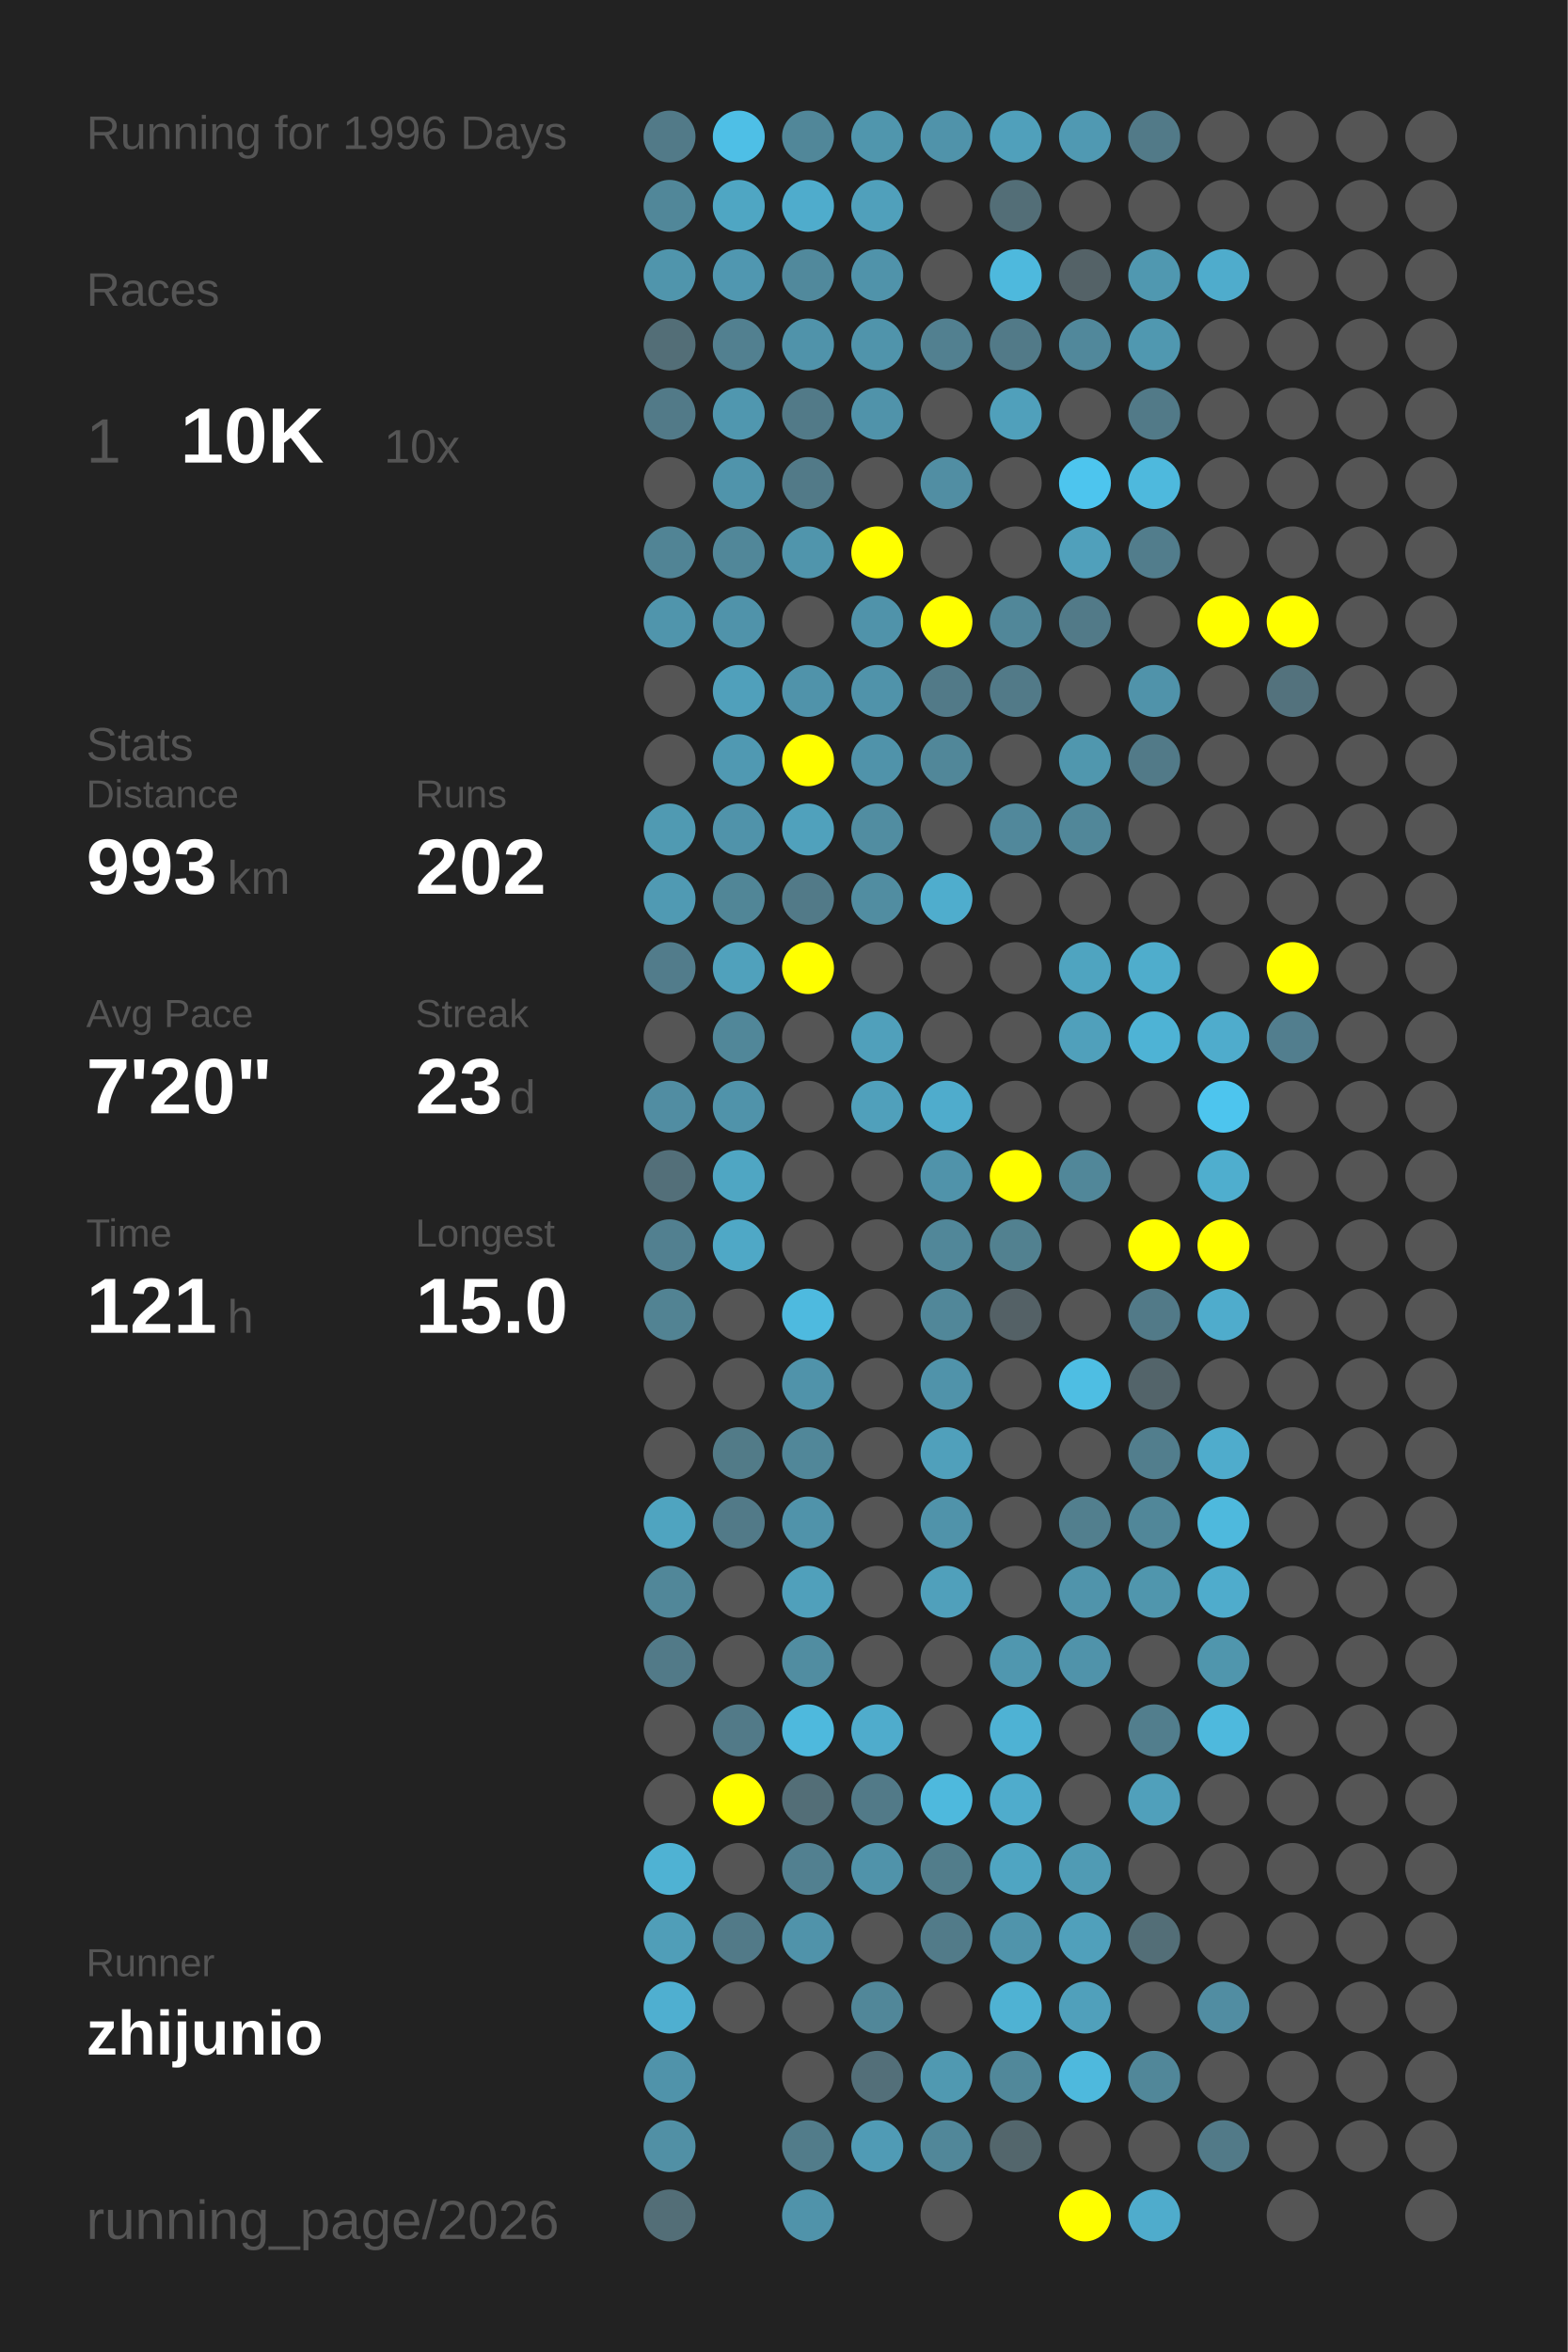
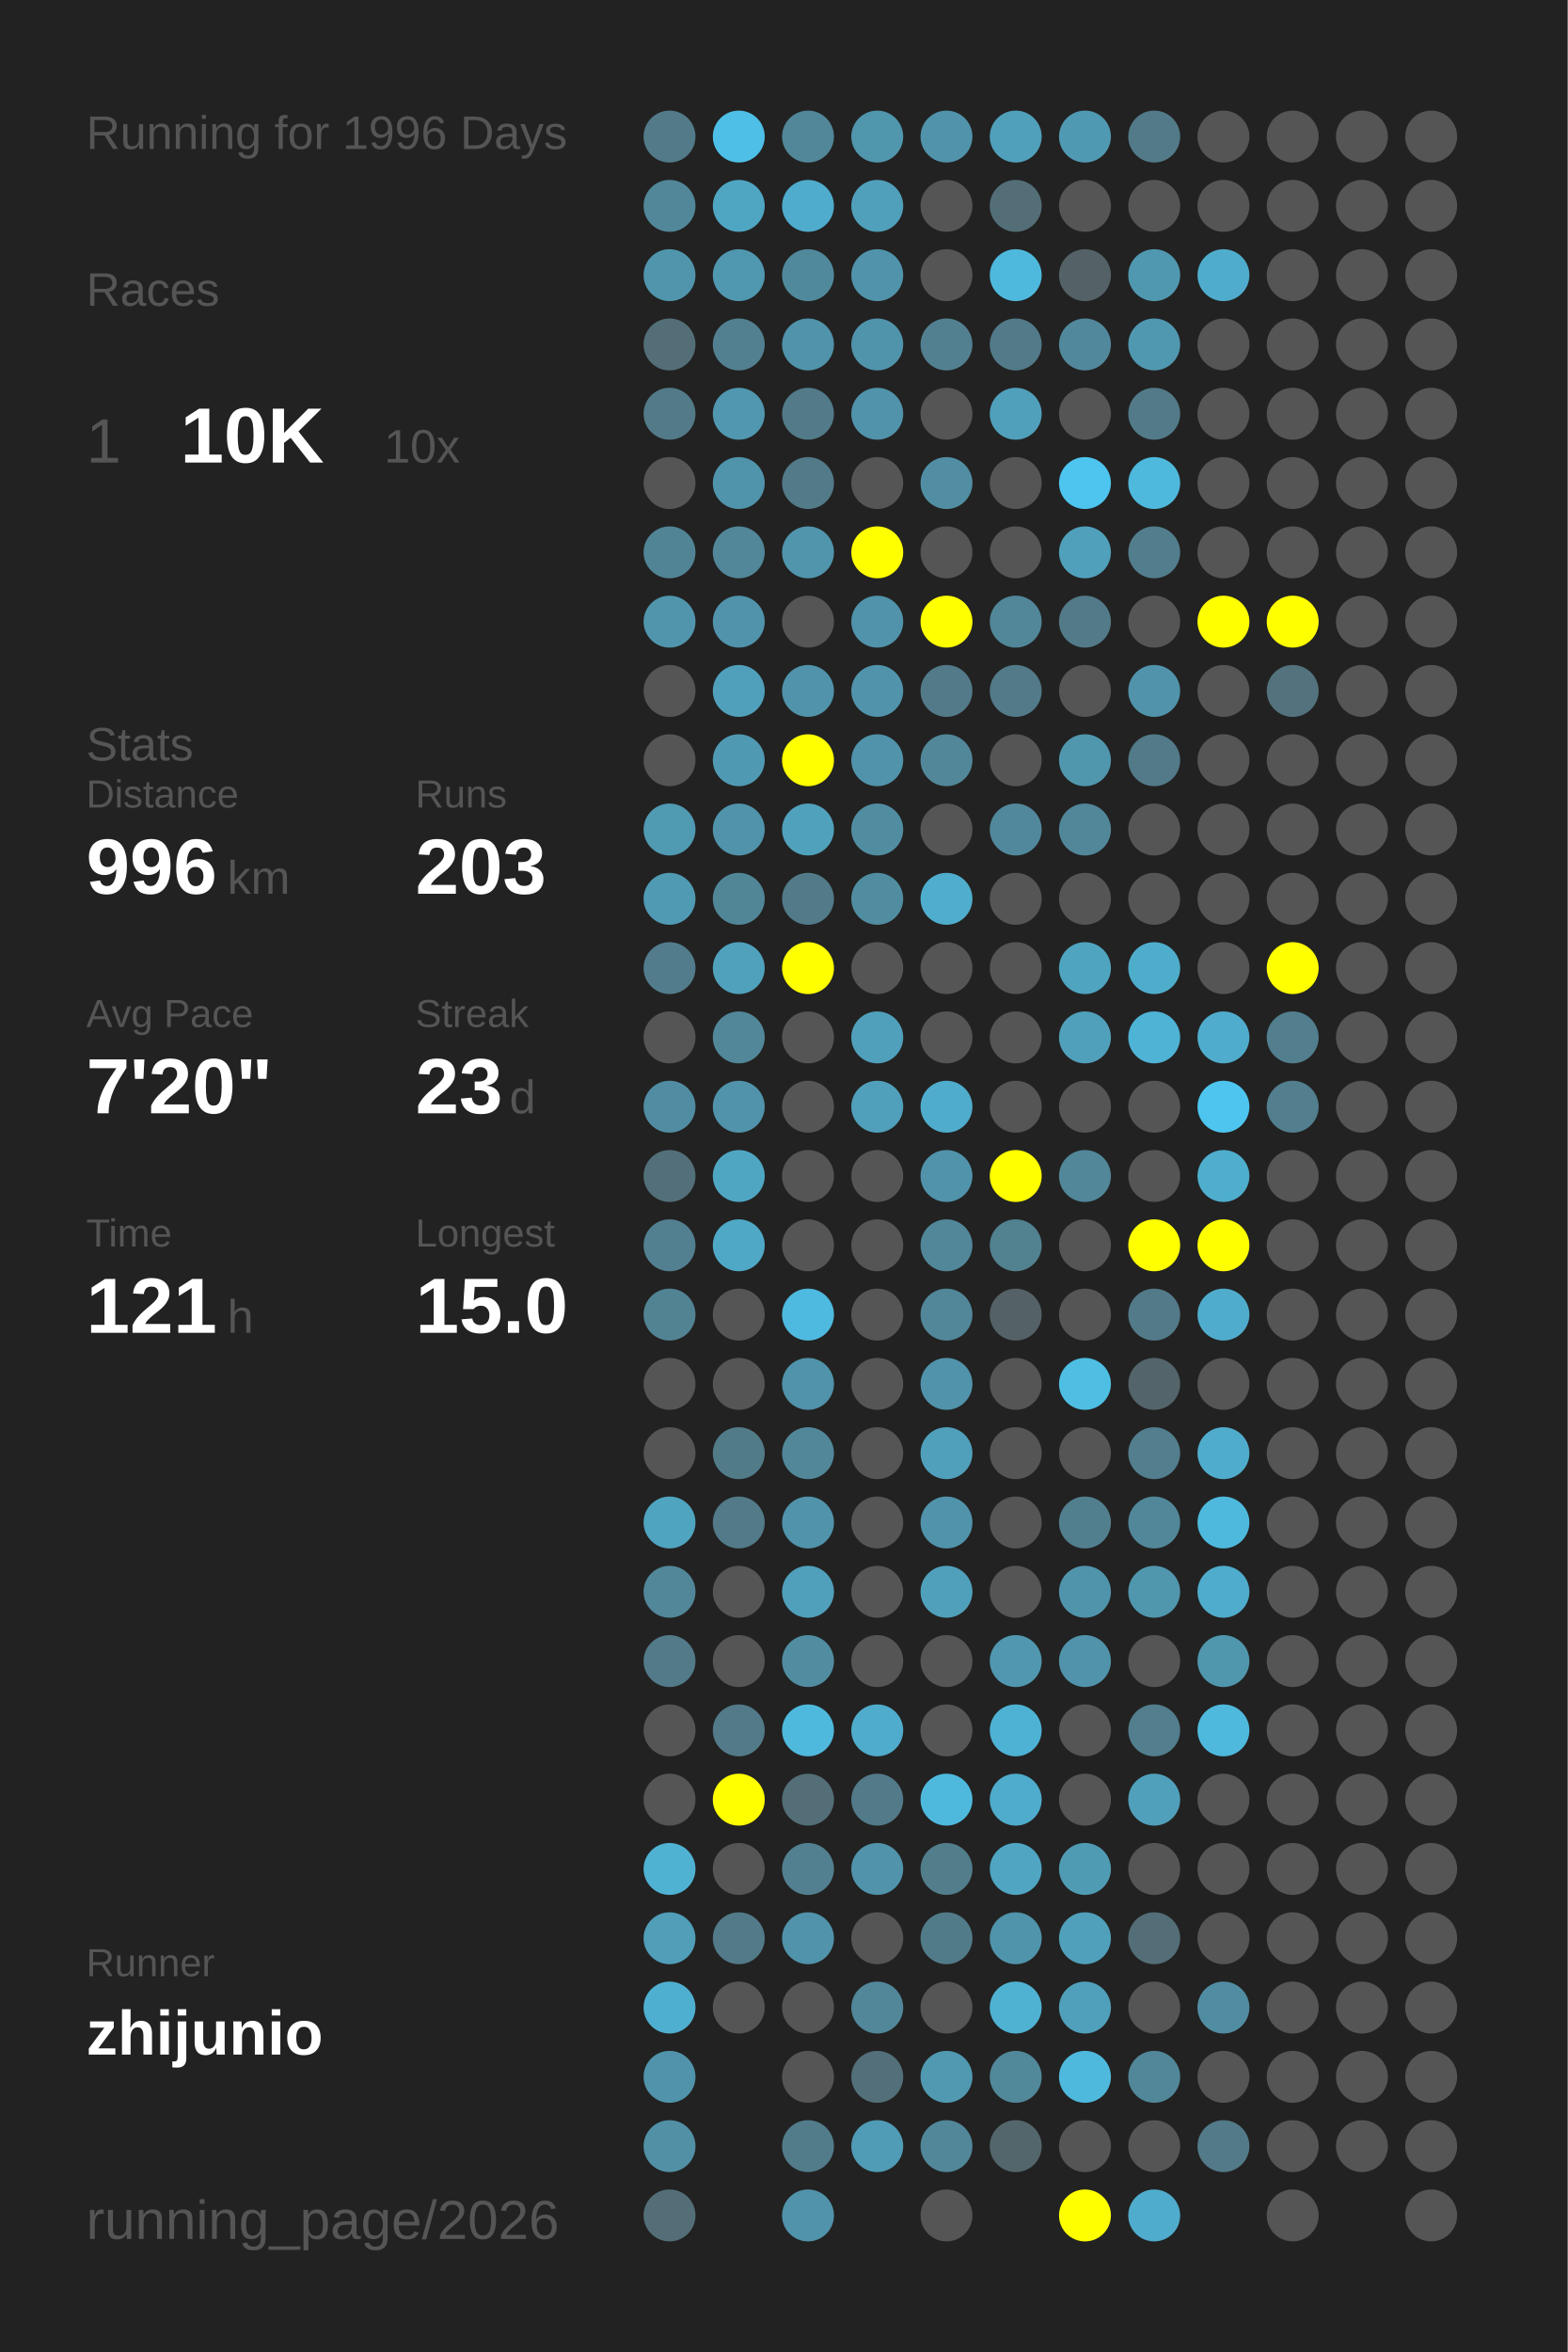
<svg xmlns="http://www.w3.org/2000/svg" baseProfile="full" height="300mm" version="1.1" viewBox="0,0,200,300" width="200mm">
  <defs />
  <rect fill="#222222" height="300" width="200" x="0" y="0" />
  <text fill="#555555" style="font-size:6px; font-family:Arial;" x="11" y="19">Running for 1996 Days</text>
  <text fill="#555555" style="font-size:6px; font-family:Arial;" x="11" y="39">Races</text>
  <text fill="#555555" style="font-size:8px; font-family:Arial;" x="11" y="59">1</text>
  <text fill="#FFFFFF" style="font-size:10px; font-family:Arial; font-weight:bold;" x="23" y="59">10K</text>
  <text fill="#555555" style="font-size:6px; font-family:Arial;" x="49" y="59">10x</text>
  <text fill="#555555" style="font-size:6px; font-family:Arial;" x="11" y="97">Stats</text>
  <text fill="#555555" style="font-size:5px; font-family:Arial;" x="11" y="103">Distance</text>
-   <text fill="#FFFFFF" style="font-size:10px; font-family:Arial; font-weight:bold;" x="11" y="114">993</text>
+   <text fill="#FFFFFF" style="font-size:10px; font-family:Arial; font-weight:bold;" x="11" y="114">996</text>
  <text fill="#555555" style="font-size:6px; font-family:Arial;" x="29" y="114">km</text>
  <text fill="#555555" style="font-size:5px; font-family:Arial;" x="53" y="103">Runs</text>
-   <text fill="#FFFFFF" style="font-size:10px; font-family:Arial; font-weight:bold;" x="53" y="114">202</text>
+   <text fill="#FFFFFF" style="font-size:10px; font-family:Arial; font-weight:bold;" x="53" y="114">203</text>
  <text fill="#555555" style="font-size:5px; font-family:Arial;" x="11" y="131">Avg Pace</text>
  <text fill="#FFFFFF" style="font-size:10px; font-family:Arial; font-weight:bold;" x="11" y="142">7'20"</text>
  <text fill="#555555" style="font-size:5px; font-family:Arial;" x="53" y="131">Streak</text>
  <text fill="#FFFFFF" style="font-size:10px; font-family:Arial; font-weight:bold;" x="53" y="142">23</text>
  <text fill="#555555" style="font-size:6px; font-family:Arial;" x="65" y="142">d</text>
  <text fill="#555555" style="font-size:5px; font-family:Arial;" x="11" y="159">Time</text>
  <text fill="#FFFFFF" style="font-size:10px; font-family:Arial; font-weight:bold;" x="11" y="170">121</text>
  <text fill="#555555" style="font-size:6px; font-family:Arial;" x="29" y="170">h</text>
  <text fill="#555555" style="font-size:5px; font-family:Arial;" x="53" y="159">Longest</text>
  <text fill="#FFFFFF" style="font-size:10px; font-family:Arial; font-weight:bold;" x="53" y="170">15.0</text>
  <text fill="#555555" style="font-size:5px; font-family:Arial;" x="11" y="252.065">Runner</text>
  <text fill="#FFFFFF" style="font-size:8px; font-family:Arial; font-weight:bold;" x="11" y="262.065">zhijunio</text>
  <text fill="#555555" style="font-size:7px; font-family:Arial;" x="11" y="285.581">running_page/2026</text>
  <circle cx="85.417" cy="17.419" fill="#527a88" r="3.312" />
  <circle cx="85.417" cy="26.258" fill="#518799" r="3.312" />
  <circle cx="85.417" cy="35.097" fill="#5095ac" r="3.312" />
  <circle cx="85.417" cy="43.935" fill="#536e77" r="3.312" />
  <circle cx="85.417" cy="52.774" fill="#527a88" r="3.312" />
  <circle cx="85.417" cy="61.613" fill="#555555" r="3.312" />
  <circle cx="85.417" cy="70.452" fill="#518495" r="3.312" />
  <circle cx="85.417" cy="79.29" fill="#5095ac" r="3.312" />
  <circle cx="85.417" cy="88.129" fill="#555555" r="3.312" />
  <circle cx="85.417" cy="96.968" fill="#555555" r="3.312" />
  <circle cx="85.417" cy="105.806" fill="#509ab2" r="3.312" />
  <circle cx="85.417" cy="114.645" fill="#509ab3" r="3.312" />
  <circle cx="85.417" cy="123.484" fill="#527c8b" r="3.312" />
  <circle cx="85.417" cy="132.323" fill="#555555" r="3.312" />
  <circle cx="85.417" cy="141.161" fill="#518da2" r="3.312" />
  <circle cx="85.417" cy="150" fill="#536f79" r="3.312" />
  <circle cx="85.417" cy="158.839" fill="#528090" r="3.312" />
  <circle cx="85.417" cy="167.677" fill="#528393" r="3.312" />
  <circle cx="85.417" cy="176.516" fill="#555555" r="3.312" />
  <circle cx="85.417" cy="185.355" fill="#555555" r="3.312" />
  <circle cx="85.417" cy="194.194" fill="#4fa4c0" r="3.312" />
  <circle cx="85.417" cy="203.032" fill="#518799" r="3.312" />
  <circle cx="85.417" cy="211.871" fill="#527a88" r="3.312" />
  <circle cx="85.417" cy="220.71" fill="#555555" r="3.312" />
  <circle cx="85.417" cy="229.548" fill="#555555" r="3.312" />
  <circle cx="85.417" cy="238.387" fill="#4fb2d3" r="3.312" />
  <circle cx="85.417" cy="247.226" fill="#509eb8" r="3.312" />
  <circle cx="85.417" cy="256.065" fill="#4fafd0" r="3.312" />
  <circle cx="85.417" cy="264.903" fill="#5093aa" r="3.312" />
  <circle cx="85.417" cy="273.742" fill="#5190a5" r="3.312" />
  <circle cx="85.417" cy="282.581" fill="#536e77" r="3.312" />
  <circle cx="94.25" cy="17.419" fill="#4ebfe6" r="3.312" />
  <circle cx="94.25" cy="26.258" fill="#4fa6c3" r="3.312" />
  <circle cx="94.25" cy="35.097" fill="#5097b0" r="3.312" />
  <circle cx="94.25" cy="43.935" fill="#528090" r="3.312" />
  <circle cx="94.25" cy="52.774" fill="#5097af" r="3.312" />
  <circle cx="94.25" cy="61.613" fill="#5094ab" r="3.312" />
  <circle cx="94.25" cy="70.452" fill="#518799" r="3.312" />
  <circle cx="94.25" cy="79.29" fill="#5093aa" r="3.312" />
  <circle cx="94.25" cy="88.129" fill="#50a0bb" r="3.312" />
  <circle cx="94.25" cy="96.968" fill="#5099b2" r="3.312" />
  <circle cx="94.25" cy="105.806" fill="#5093aa" r="3.312" />
  <circle cx="94.25" cy="114.645" fill="#518697" r="3.312" />
  <circle cx="94.25" cy="123.484" fill="#50a1bc" r="3.312" />
  <circle cx="94.25" cy="132.323" fill="#518799" r="3.312" />
  <circle cx="94.25" cy="141.161" fill="#5093aa" r="3.312" />
  <circle cx="94.25" cy="150" fill="#4fa6c3" r="3.312" />
  <circle cx="94.25" cy="158.839" fill="#4fa8c6" r="3.312" />
  <circle cx="94.25" cy="167.677" fill="#555555" r="3.312" />
  <circle cx="94.25" cy="176.516" fill="#555555" r="3.312" />
  <circle cx="94.25" cy="185.355" fill="#527b88" r="3.312" />
  <circle cx="94.25" cy="194.194" fill="#527a88" r="3.312" />
  <circle cx="94.25" cy="203.032" fill="#555555" r="3.312" />
  <circle cx="94.25" cy="211.871" fill="#555555" r="3.312" />
  <circle cx="94.25" cy="220.71" fill="#527a88" r="3.312" />
  <circle cx="94.25" cy="229.548" fill="#FFFF00" r="3.312" />
  <circle cx="94.25" cy="238.387" fill="#555555" r="3.312" />
  <circle cx="94.25" cy="247.226" fill="#527a88" r="3.312" />
  <circle cx="94.25" cy="256.065" fill="#555555" r="3.312" />
  <circle cx="103.083" cy="17.419" fill="#518799" r="3.312" />
  <circle cx="103.083" cy="26.258" fill="#4faccc" r="3.312" />
  <circle cx="103.083" cy="35.097" fill="#51899c" r="3.312" />
  <circle cx="103.083" cy="43.935" fill="#5093aa" r="3.312" />
  <circle cx="103.083" cy="52.774" fill="#527a88" r="3.312" />
  <circle cx="103.083" cy="61.613" fill="#527a88" r="3.312" />
  <circle cx="103.083" cy="70.452" fill="#5095ac" r="3.312" />
  <circle cx="103.083" cy="79.29" fill="#555555" r="3.312" />
  <circle cx="103.083" cy="88.129" fill="#5093aa" r="3.312" />
  <circle cx="103.083" cy="96.968" fill="#FFFF00" r="3.312" />
  <circle cx="103.083" cy="105.806" fill="#50a1bc" r="3.312" />
  <circle cx="103.083" cy="114.645" fill="#527a88" r="3.312" />
  <circle cx="103.083" cy="123.484" fill="#FFFF00" r="3.312" />
  <circle cx="103.083" cy="132.323" fill="#555555" r="3.312" />
  <circle cx="103.083" cy="141.161" fill="#555555" r="3.312" />
  <circle cx="103.083" cy="150" fill="#555555" r="3.312" />
  <circle cx="103.083" cy="158.839" fill="#555555" r="3.312" />
  <circle cx="103.083" cy="167.677" fill="#4ebadf" r="3.312" />
  <circle cx="103.083" cy="176.516" fill="#5093aa" r="3.312" />
  <circle cx="103.083" cy="185.355" fill="#518799" r="3.312" />
  <circle cx="103.083" cy="194.194" fill="#5093aa" r="3.312" />
  <circle cx="103.083" cy="203.032" fill="#50a0bb" r="3.312" />
  <circle cx="103.083" cy="211.871" fill="#518da1" r="3.312" />
  <circle cx="103.083" cy="220.71" fill="#4eb9dd" r="3.312" />
  <circle cx="103.083" cy="229.548" fill="#536e77" r="3.312" />
  <circle cx="103.083" cy="238.387" fill="#528090" r="3.312" />
  <circle cx="103.083" cy="247.226" fill="#5093aa" r="3.312" />
  <circle cx="103.083" cy="256.065" fill="#555555" r="3.312" />
  <circle cx="103.083" cy="264.903" fill="#555555" r="3.312" />
  <circle cx="103.083" cy="273.742" fill="#527c8a" r="3.312" />
  <circle cx="103.083" cy="282.581" fill="#5093aa" r="3.312" />
  <circle cx="111.917" cy="17.419" fill="#5096ad" r="3.312" />
  <circle cx="111.917" cy="26.258" fill="#50a0bb" r="3.312" />
  <circle cx="111.917" cy="35.097" fill="#5093aa" r="3.312" />
  <circle cx="111.917" cy="43.935" fill="#5094ab" r="3.312" />
  <circle cx="111.917" cy="52.774" fill="#5093aa" r="3.312" />
  <circle cx="111.917" cy="61.613" fill="#555555" r="3.312" />
  <circle cx="111.917" cy="70.452" fill="#FFFF00" r="3.312" />
  <circle cx="111.917" cy="79.29" fill="#5093aa" r="3.312" />
  <circle cx="111.917" cy="88.129" fill="#5093aa" r="3.312" />
  <circle cx="111.917" cy="96.968" fill="#5093aa" r="3.312" />
  <circle cx="111.917" cy="105.806" fill="#518da1" r="3.312" />
  <circle cx="111.917" cy="114.645" fill="#518da1" r="3.312" />
  <circle cx="111.917" cy="123.484" fill="#555555" r="3.312" />
  <circle cx="111.917" cy="132.323" fill="#50a0bb" r="3.312" />
  <circle cx="111.917" cy="141.161" fill="#50a0bb" r="3.312" />
  <circle cx="111.917" cy="150" fill="#555555" r="3.312" />
  <circle cx="111.917" cy="158.839" fill="#555555" r="3.312" />
  <circle cx="111.917" cy="167.677" fill="#555555" r="3.312" />
  <circle cx="111.917" cy="176.516" fill="#555555" r="3.312" />
  <circle cx="111.917" cy="185.355" fill="#555555" r="3.312" />
  <circle cx="111.917" cy="194.194" fill="#555555" r="3.312" />
  <circle cx="111.917" cy="203.032" fill="#555555" r="3.312" />
  <circle cx="111.917" cy="211.871" fill="#555555" r="3.312" />
  <circle cx="111.917" cy="220.71" fill="#4faccc" r="3.312" />
  <circle cx="111.917" cy="229.548" fill="#527a88" r="3.312" />
  <circle cx="111.917" cy="238.387" fill="#5093aa" r="3.312" />
  <circle cx="111.917" cy="247.226" fill="#555555" r="3.312" />
  <circle cx="111.917" cy="256.065" fill="#518799" r="3.312" />
  <circle cx="111.917" cy="264.903" fill="#536f79" r="3.312" />
  <circle cx="111.917" cy="273.742" fill="#509bb5" r="3.312" />
  <circle cx="120.75" cy="17.419" fill="#5093aa" r="3.312" />
  <circle cx="120.75" cy="26.258" fill="#555555" r="3.312" />
  <circle cx="120.75" cy="35.097" fill="#555555" r="3.312" />
  <circle cx="120.75" cy="43.935" fill="#528090" r="3.312" />
  <circle cx="120.75" cy="52.774" fill="#555555" r="3.312" />
  <circle cx="120.75" cy="61.613" fill="#518ea3" r="3.312" />
  <circle cx="120.75" cy="70.452" fill="#555555" r="3.312" />
  <circle cx="120.75" cy="79.29" fill="#FFFF00" r="3.312" />
  <circle cx="120.75" cy="88.129" fill="#527a88" r="3.312" />
  <circle cx="120.75" cy="96.968" fill="#518799" r="3.312" />
  <circle cx="120.75" cy="105.806" fill="#555555" r="3.312" />
  <circle cx="120.75" cy="114.645" fill="#4fadcd" r="3.312" />
  <circle cx="120.75" cy="123.484" fill="#555555" r="3.312" />
  <circle cx="120.75" cy="132.323" fill="#555555" r="3.312" />
  <circle cx="120.75" cy="141.161" fill="#4faccc" r="3.312" />
  <circle cx="120.75" cy="150" fill="#5093aa" r="3.312" />
  <circle cx="120.75" cy="158.839" fill="#518799" r="3.312" />
  <circle cx="120.75" cy="167.677" fill="#518799" r="3.312" />
  <circle cx="120.75" cy="176.516" fill="#5093aa" r="3.312" />
  <circle cx="120.75" cy="185.355" fill="#50a0bb" r="3.312" />
  <circle cx="120.75" cy="194.194" fill="#5093aa" r="3.312" />
  <circle cx="120.75" cy="203.032" fill="#50a0bb" r="3.312" />
  <circle cx="120.75" cy="211.871" fill="#555555" r="3.312" />
  <circle cx="120.75" cy="220.71" fill="#555555" r="3.312" />
  <circle cx="120.75" cy="229.548" fill="#4eb9dd" r="3.312" />
  <circle cx="120.75" cy="238.387" fill="#527d8b" r="3.312" />
  <circle cx="120.75" cy="247.226" fill="#527b89" r="3.312" />
  <circle cx="120.75" cy="256.065" fill="#555555" r="3.312" />
  <circle cx="120.75" cy="264.903" fill="#5099b1" r="3.312" />
  <circle cx="120.75" cy="273.742" fill="#518799" r="3.312" />
  <circle cx="120.75" cy="282.581" fill="#555555" r="3.312" />
  <circle cx="129.583" cy="17.419" fill="#50a0bb" r="3.312" />
  <circle cx="129.583" cy="26.258" fill="#536e77" r="3.312" />
  <circle cx="129.583" cy="35.097" fill="#4eb9dd" r="3.312" />
  <circle cx="129.583" cy="43.935" fill="#527a88" r="3.312" />
  <circle cx="129.583" cy="52.774" fill="#50a0bb" r="3.312" />
  <circle cx="129.583" cy="61.613" fill="#555555" r="3.312" />
  <circle cx="129.583" cy="70.452" fill="#555555" r="3.312" />
  <circle cx="129.583" cy="79.29" fill="#518799" r="3.312" />
  <circle cx="129.583" cy="88.129" fill="#527a88" r="3.312" />
  <circle cx="129.583" cy="96.968" fill="#555555" r="3.312" />
  <circle cx="129.583" cy="105.806" fill="#51889b" r="3.312" />
  <circle cx="129.583" cy="114.645" fill="#555555" r="3.312" />
  <circle cx="129.583" cy="123.484" fill="#555555" r="3.312" />
  <circle cx="129.583" cy="132.323" fill="#555555" r="3.312" />
  <circle cx="129.583" cy="141.161" fill="#555555" r="3.312" />
  <circle cx="129.583" cy="150" fill="#FFFF00" r="3.312" />
  <circle cx="129.583" cy="158.839" fill="#528190" r="3.312" />
  <circle cx="129.583" cy="167.677" fill="#546166" r="3.312" />
  <circle cx="129.583" cy="176.516" fill="#555555" r="3.312" />
  <circle cx="129.583" cy="185.355" fill="#555555" r="3.312" />
  <circle cx="129.583" cy="194.194" fill="#555555" r="3.312" />
  <circle cx="129.583" cy="203.032" fill="#555555" r="3.312" />
  <circle cx="129.583" cy="211.871" fill="#5097af" r="3.312" />
  <circle cx="129.583" cy="220.71" fill="#4eb2d4" r="3.312" />
  <circle cx="129.583" cy="229.548" fill="#4faccc" r="3.312" />
  <circle cx="129.583" cy="238.387" fill="#4fa5c2" r="3.312" />
  <circle cx="129.583" cy="247.226" fill="#5094ab" r="3.312" />
  <circle cx="129.583" cy="256.065" fill="#4fb2d3" r="3.312" />
  <circle cx="129.583" cy="264.903" fill="#51889a" r="3.312" />
  <circle cx="129.583" cy="273.742" fill="#53666c" r="3.312" />
  <circle cx="138.417" cy="17.419" fill="#5099b2" r="3.312" />
  <circle cx="138.417" cy="26.258" fill="#555555" r="3.312" />
  <circle cx="138.417" cy="35.097" fill="#546267" r="3.312" />
  <circle cx="138.417" cy="43.935" fill="#51889b" r="3.312" />
  <circle cx="138.417" cy="52.774" fill="#555555" r="3.312" />
  <circle cx="138.417" cy="61.613" fill="#4dc5ee" r="3.312" />
  <circle cx="138.417" cy="70.452" fill="#50a0bb" r="3.312" />
  <circle cx="138.417" cy="79.29" fill="#527a88" r="3.312" />
  <circle cx="138.417" cy="88.129" fill="#555555" r="3.312" />
  <circle cx="138.417" cy="96.968" fill="#5097ae" r="3.312" />
  <circle cx="138.417" cy="105.806" fill="#518799" r="3.312" />
  <circle cx="138.417" cy="114.645" fill="#555555" r="3.312" />
  <circle cx="138.417" cy="123.484" fill="#4fa4c0" r="3.312" />
  <circle cx="138.417" cy="132.323" fill="#50a0bb" r="3.312" />
  <circle cx="138.417" cy="141.161" fill="#555555" r="3.312" />
  <circle cx="138.417" cy="150" fill="#518799" r="3.312" />
  <circle cx="138.417" cy="158.839" fill="#555555" r="3.312" />
  <circle cx="138.417" cy="167.677" fill="#555555" r="3.312" />
  <circle cx="138.417" cy="176.516" fill="#4ebee3" r="3.312" />
  <circle cx="138.417" cy="185.355" fill="#555555" r="3.312" />
  <circle cx="138.417" cy="194.194" fill="#527f8e" r="3.312" />
  <circle cx="138.417" cy="203.032" fill="#5094ab" r="3.312" />
  <circle cx="138.417" cy="211.871" fill="#5093aa" r="3.312" />
  <circle cx="138.417" cy="220.71" fill="#555555" r="3.312" />
  <circle cx="138.417" cy="229.548" fill="#555555" r="3.312" />
  <circle cx="138.417" cy="238.387" fill="#509bb4" r="3.312" />
  <circle cx="138.417" cy="247.226" fill="#50a0bb" r="3.312" />
  <circle cx="138.417" cy="256.065" fill="#50a0bb" r="3.312" />
  <circle cx="138.417" cy="264.903" fill="#4eb9dd" r="3.312" />
  <circle cx="138.417" cy="273.742" fill="#555555" r="3.312" />
  <circle cx="138.417" cy="282.581" fill="#FFFF00" r="3.312" />
  <circle cx="147.25" cy="17.419" fill="#527a88" r="3.312" />
  <circle cx="147.25" cy="26.258" fill="#555555" r="3.312" />
  <circle cx="147.25" cy="35.097" fill="#5098b0" r="3.312" />
  <circle cx="147.25" cy="43.935" fill="#5098b0" r="3.312" />
  <circle cx="147.25" cy="52.774" fill="#527a88" r="3.312" />
  <circle cx="147.25" cy="61.613" fill="#4eb9dd" r="3.312" />
  <circle cx="147.25" cy="70.452" fill="#527d8c" r="3.312" />
  <circle cx="147.25" cy="79.29" fill="#555555" r="3.312" />
  <circle cx="147.25" cy="88.129" fill="#5093aa" r="3.312" />
  <circle cx="147.25" cy="96.968" fill="#527a88" r="3.312" />
  <circle cx="147.25" cy="105.806" fill="#555555" r="3.312" />
  <circle cx="147.25" cy="114.645" fill="#555555" r="3.312" />
  <circle cx="147.25" cy="123.484" fill="#4fadcc" r="3.312" />
  <circle cx="147.25" cy="132.323" fill="#4eb3d5" r="3.312" />
  <circle cx="147.25" cy="141.161" fill="#555555" r="3.312" />
  <circle cx="147.25" cy="150" fill="#555555" r="3.312" />
  <circle cx="147.25" cy="158.839" fill="#FFFF00" r="3.312" />
  <circle cx="147.25" cy="167.677" fill="#527a88" r="3.312" />
  <circle cx="147.25" cy="176.516" fill="#53646a" r="3.312" />
  <circle cx="147.25" cy="185.355" fill="#527e8d" r="3.312" />
  <circle cx="147.25" cy="194.194" fill="#518799" r="3.312" />
  <circle cx="147.25" cy="203.032" fill="#5096ad" r="3.312" />
  <circle cx="147.25" cy="211.871" fill="#555555" r="3.312" />
  <circle cx="147.25" cy="220.71" fill="#527e8d" r="3.312" />
  <circle cx="147.25" cy="229.548" fill="#50a0bb" r="3.312" />
  <circle cx="147.25" cy="238.387" fill="#555555" r="3.312" />
  <circle cx="147.25" cy="247.226" fill="#536e77" r="3.312" />
  <circle cx="147.25" cy="256.065" fill="#555555" r="3.312" />
  <circle cx="147.25" cy="264.903" fill="#518799" r="3.312" />
  <circle cx="147.25" cy="273.742" fill="#555555" r="3.312" />
  <circle cx="147.25" cy="282.581" fill="#4faccc" r="3.312" />
  <circle cx="156.083" cy="17.419" fill="#555555" r="3.312" />
  <circle cx="156.083" cy="26.258" fill="#555555" r="3.312" />
  <circle cx="156.083" cy="35.097" fill="#4faccc" r="3.312" />
  <circle cx="156.083" cy="43.935" fill="#555555" r="3.312" />
  <circle cx="156.083" cy="52.774" fill="#555555" r="3.312" />
  <circle cx="156.083" cy="61.613" fill="#555555" r="3.312" />
  <circle cx="156.083" cy="70.452" fill="#555555" r="3.312" />
  <circle cx="156.083" cy="79.29" fill="#FFFF00" r="3.312" />
  <circle cx="156.083" cy="88.129" fill="#555555" r="3.312" />
  <circle cx="156.083" cy="96.968" fill="#555555" r="3.312" />
  <circle cx="156.083" cy="105.806" fill="#555555" r="3.312" />
  <circle cx="156.083" cy="114.645" fill="#555555" r="3.312" />
  <circle cx="156.083" cy="123.484" fill="#555555" r="3.312" />
  <circle cx="156.083" cy="132.323" fill="#4faccc" r="3.312" />
  <circle cx="156.083" cy="141.161" fill="#4dc5ee" r="3.312" />
  <circle cx="156.083" cy="150" fill="#4faece" r="3.312" />
  <circle cx="156.083" cy="158.839" fill="#FFFF00" r="3.312" />
  <circle cx="156.083" cy="167.677" fill="#4faccc" r="3.312" />
  <circle cx="156.083" cy="176.516" fill="#555555" r="3.312" />
  <circle cx="156.083" cy="185.355" fill="#4faccc" r="3.312" />
  <circle cx="156.083" cy="194.194" fill="#4eb9dd" r="3.312" />
  <circle cx="156.083" cy="203.032" fill="#4faccc" r="3.312" />
  <circle cx="156.083" cy="211.871" fill="#5096ad" r="3.312" />
  <circle cx="156.083" cy="220.71" fill="#4eb9dd" r="3.312" />
  <circle cx="156.083" cy="229.548" fill="#555555" r="3.312" />
  <circle cx="156.083" cy="238.387" fill="#555555" r="3.312" />
  <circle cx="156.083" cy="247.226" fill="#555555" r="3.312" />
  <circle cx="156.083" cy="256.065" fill="#518da2" r="3.312" />
  <circle cx="156.083" cy="264.903" fill="#555555" r="3.312" />
  <circle cx="156.083" cy="273.742" fill="#527a88" r="3.312" />
  <circle cx="164.917" cy="17.419" fill="#555555" r="3.312" />
  <circle cx="164.917" cy="26.258" fill="#555555" r="3.312" />
  <circle cx="164.917" cy="35.097" fill="#555555" r="3.312" />
  <circle cx="164.917" cy="43.935" fill="#555555" r="3.312" />
  <circle cx="164.917" cy="52.774" fill="#555555" r="3.312" />
  <circle cx="164.917" cy="61.613" fill="#555555" r="3.312" />
  <circle cx="164.917" cy="70.452" fill="#555555" r="3.312" />
  <circle cx="164.917" cy="79.29" fill="#FFFF00" r="3.312" />
  <circle cx="164.917" cy="88.129" fill="#53727d" r="3.312" />
  <circle cx="164.917" cy="96.968" fill="#555555" r="3.312" />
  <circle cx="164.917" cy="105.806" fill="#555555" r="3.312" />
  <circle cx="164.917" cy="114.645" fill="#555555" r="3.312" />
  <circle cx="164.917" cy="123.484" fill="#FFFF00" r="3.312" />
  <circle cx="164.917" cy="132.323" fill="#527e8e" r="3.312" />
-   <circle cx="164.917" cy="141.161" fill="#555555" r="3.312" />
+   <circle cx="164.917" cy="141.161" fill="#527e8d" r="3.312" />
  <circle cx="164.917" cy="150" fill="#555555" r="3.312" />
  <circle cx="164.917" cy="158.839" fill="#555555" r="3.312" />
  <circle cx="164.917" cy="167.677" fill="#555555" r="3.312" />
  <circle cx="164.917" cy="176.516" fill="#555555" r="3.312" />
  <circle cx="164.917" cy="185.355" fill="#555555" r="3.312" />
  <circle cx="164.917" cy="194.194" fill="#555555" r="3.312" />
  <circle cx="164.917" cy="203.032" fill="#555555" r="3.312" />
  <circle cx="164.917" cy="211.871" fill="#555555" r="3.312" />
  <circle cx="164.917" cy="220.71" fill="#555555" r="3.312" />
  <circle cx="164.917" cy="229.548" fill="#555555" r="3.312" />
  <circle cx="164.917" cy="238.387" fill="#555555" r="3.312" />
  <circle cx="164.917" cy="247.226" fill="#555555" r="3.312" />
  <circle cx="164.917" cy="256.065" fill="#555555" r="3.312" />
  <circle cx="164.917" cy="264.903" fill="#555555" r="3.312" />
  <circle cx="164.917" cy="273.742" fill="#555555" r="3.312" />
  <circle cx="164.917" cy="282.581" fill="#555555" r="3.312" />
  <circle cx="173.75" cy="17.419" fill="#555555" r="3.312" />
  <circle cx="173.75" cy="26.258" fill="#555555" r="3.312" />
  <circle cx="173.75" cy="35.097" fill="#555555" r="3.312" />
  <circle cx="173.75" cy="43.935" fill="#555555" r="3.312" />
  <circle cx="173.75" cy="52.774" fill="#555555" r="3.312" />
  <circle cx="173.75" cy="61.613" fill="#555555" r="3.312" />
  <circle cx="173.75" cy="70.452" fill="#555555" r="3.312" />
  <circle cx="173.75" cy="79.29" fill="#555555" r="3.312" />
  <circle cx="173.75" cy="88.129" fill="#555555" r="3.312" />
  <circle cx="173.75" cy="96.968" fill="#555555" r="3.312" />
  <circle cx="173.75" cy="105.806" fill="#555555" r="3.312" />
  <circle cx="173.75" cy="114.645" fill="#555555" r="3.312" />
  <circle cx="173.75" cy="123.484" fill="#555555" r="3.312" />
  <circle cx="173.75" cy="132.323" fill="#555555" r="3.312" />
  <circle cx="173.75" cy="141.161" fill="#555555" r="3.312" />
  <circle cx="173.75" cy="150" fill="#555555" r="3.312" />
  <circle cx="173.75" cy="158.839" fill="#555555" r="3.312" />
  <circle cx="173.75" cy="167.677" fill="#555555" r="3.312" />
  <circle cx="173.75" cy="176.516" fill="#555555" r="3.312" />
  <circle cx="173.75" cy="185.355" fill="#555555" r="3.312" />
  <circle cx="173.75" cy="194.194" fill="#555555" r="3.312" />
  <circle cx="173.75" cy="203.032" fill="#555555" r="3.312" />
  <circle cx="173.75" cy="211.871" fill="#555555" r="3.312" />
  <circle cx="173.75" cy="220.71" fill="#555555" r="3.312" />
  <circle cx="173.75" cy="229.548" fill="#555555" r="3.312" />
  <circle cx="173.75" cy="238.387" fill="#555555" r="3.312" />
  <circle cx="173.75" cy="247.226" fill="#555555" r="3.312" />
  <circle cx="173.75" cy="256.065" fill="#555555" r="3.312" />
  <circle cx="173.75" cy="264.903" fill="#555555" r="3.312" />
  <circle cx="173.75" cy="273.742" fill="#555555" r="3.312" />
  <circle cx="182.583" cy="17.419" fill="#555555" r="3.312" />
  <circle cx="182.583" cy="26.258" fill="#555555" r="3.312" />
  <circle cx="182.583" cy="35.097" fill="#555555" r="3.312" />
  <circle cx="182.583" cy="43.935" fill="#555555" r="3.312" />
  <circle cx="182.583" cy="52.774" fill="#555555" r="3.312" />
  <circle cx="182.583" cy="61.613" fill="#555555" r="3.312" />
  <circle cx="182.583" cy="70.452" fill="#555555" r="3.312" />
  <circle cx="182.583" cy="79.29" fill="#555555" r="3.312" />
  <circle cx="182.583" cy="88.129" fill="#555555" r="3.312" />
  <circle cx="182.583" cy="96.968" fill="#555555" r="3.312" />
  <circle cx="182.583" cy="105.806" fill="#555555" r="3.312" />
  <circle cx="182.583" cy="114.645" fill="#555555" r="3.312" />
  <circle cx="182.583" cy="123.484" fill="#555555" r="3.312" />
  <circle cx="182.583" cy="132.323" fill="#555555" r="3.312" />
  <circle cx="182.583" cy="141.161" fill="#555555" r="3.312" />
  <circle cx="182.583" cy="150" fill="#555555" r="3.312" />
  <circle cx="182.583" cy="158.839" fill="#555555" r="3.312" />
  <circle cx="182.583" cy="167.677" fill="#555555" r="3.312" />
  <circle cx="182.583" cy="176.516" fill="#555555" r="3.312" />
  <circle cx="182.583" cy="185.355" fill="#555555" r="3.312" />
  <circle cx="182.583" cy="194.194" fill="#555555" r="3.312" />
  <circle cx="182.583" cy="203.032" fill="#555555" r="3.312" />
  <circle cx="182.583" cy="211.871" fill="#555555" r="3.312" />
  <circle cx="182.583" cy="220.71" fill="#555555" r="3.312" />
  <circle cx="182.583" cy="229.548" fill="#555555" r="3.312" />
  <circle cx="182.583" cy="238.387" fill="#555555" r="3.312" />
  <circle cx="182.583" cy="247.226" fill="#555555" r="3.312" />
  <circle cx="182.583" cy="256.065" fill="#555555" r="3.312" />
  <circle cx="182.583" cy="264.903" fill="#555555" r="3.312" />
  <circle cx="182.583" cy="273.742" fill="#555555" r="3.312" />
  <circle cx="182.583" cy="282.581" fill="#555555" r="3.312" />
</svg>
